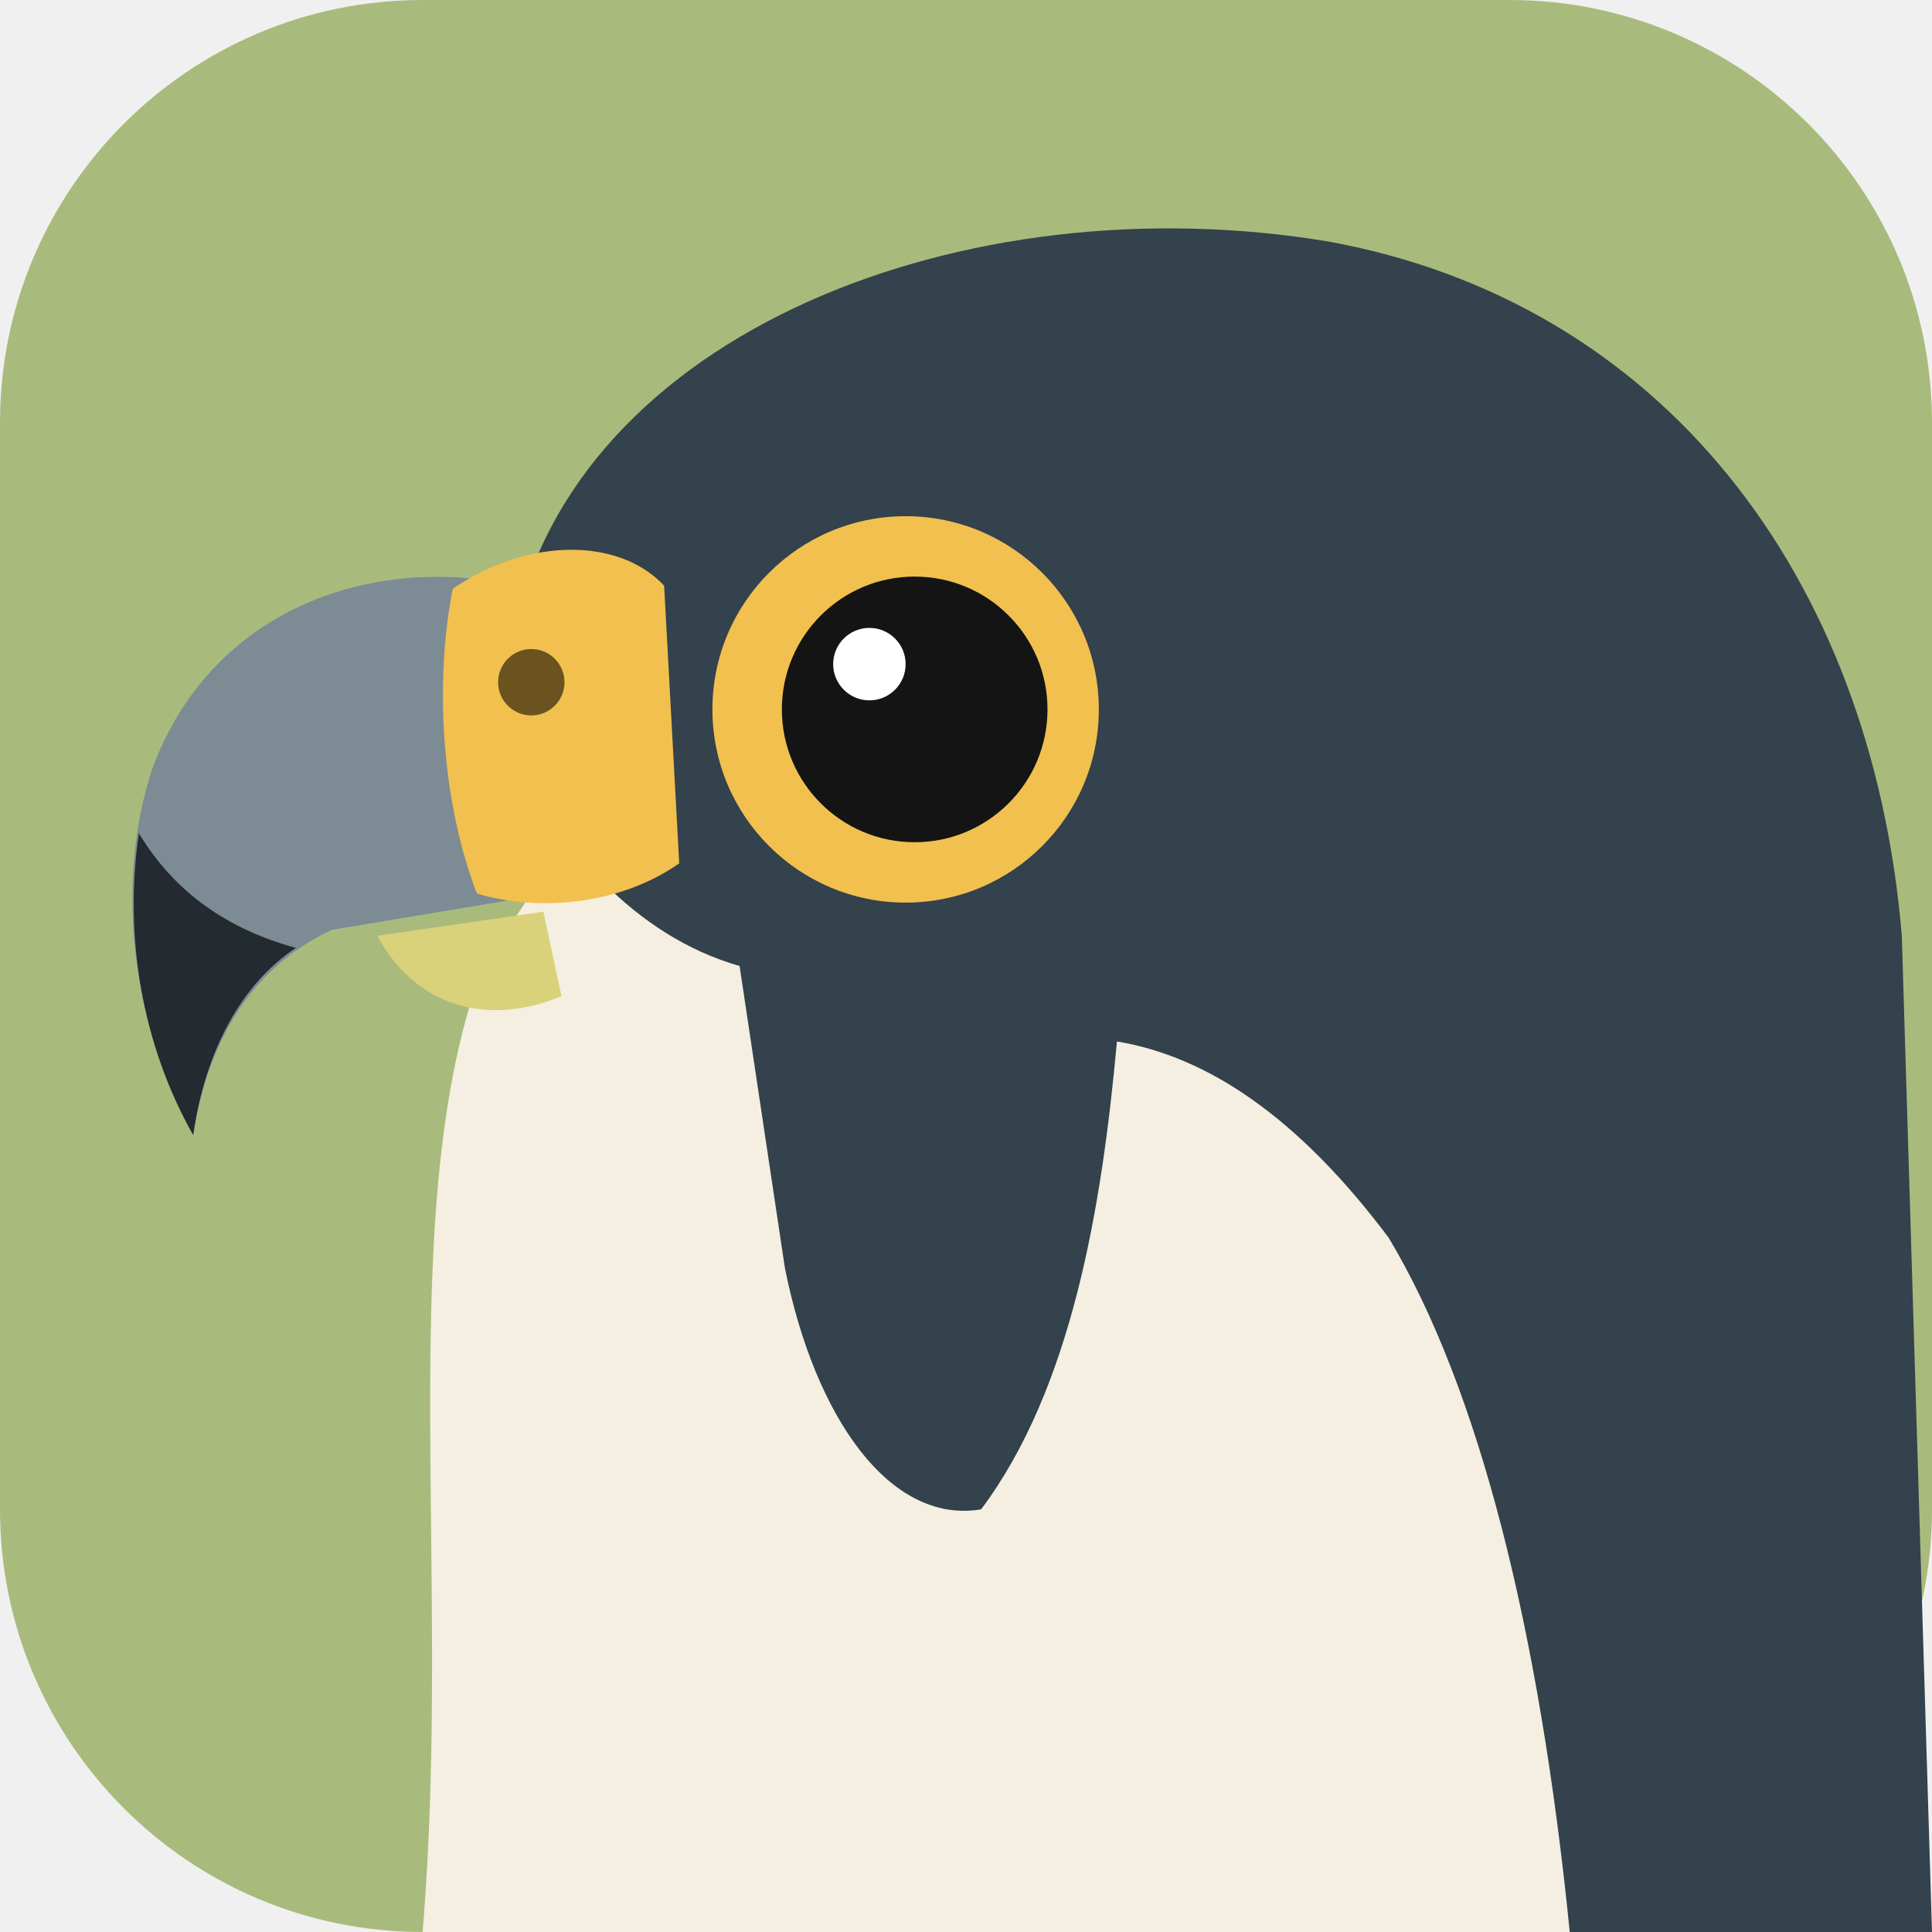
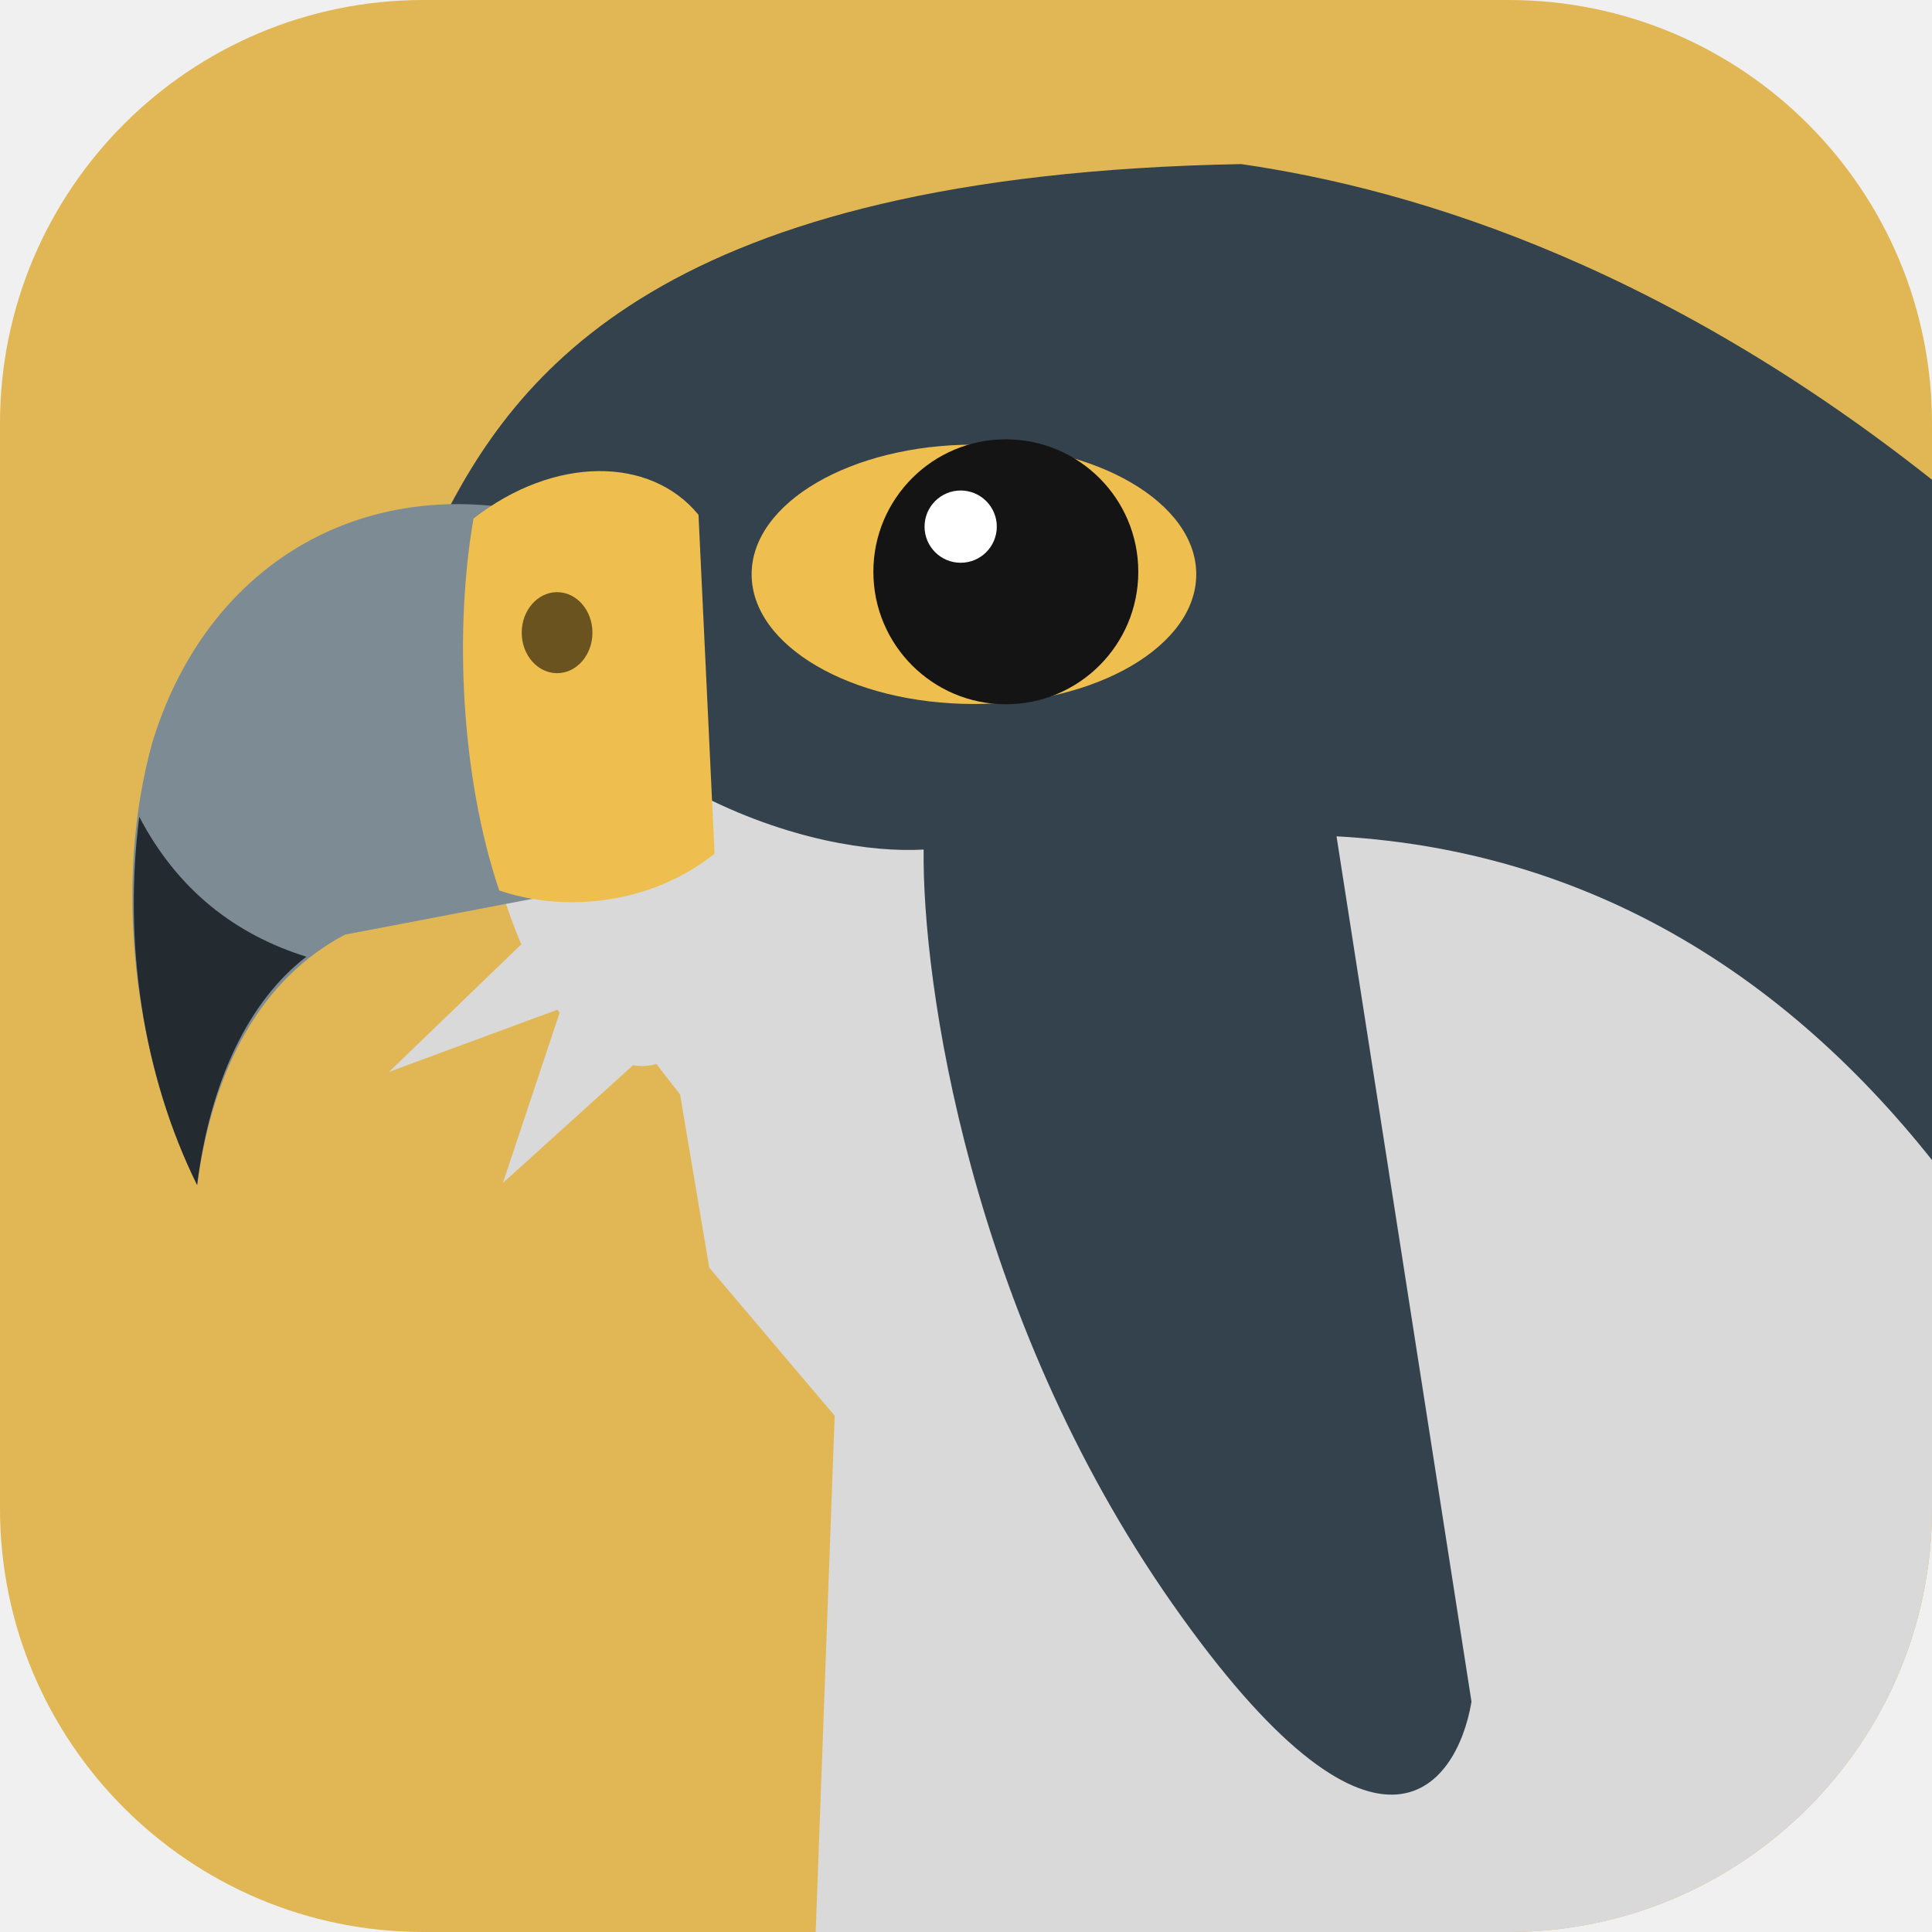
- <svg xmlns="http://www.w3.org/2000/svg" viewBox="0 0 64 64">
-   <rect width="64" height="64" rx="14" fill="#a9bb7c" />
-   <path d="M20 26 C26 22 40 24 50 34 C56 42 58 54 58 64 L14 64 C15 52 13 40 16 32 Z" fill="#f5efe1" />
-   <path d="M17 21 C19 11 32 6 44 8 C55 10 62 19 63 31 L64 64 L52 64 C51 54 49 46 46 41 C43 37 40 35 37 34.5            C36.5 40 35.5 46 32.5 50 C29.5 50.5 27 47 26 42 L24.5 32 C21 31 18.5 28 17 25 Z" fill="#33424c" />
-   <path d="M12.5 31 L18 30.2 L18.6 33 C16.2 34 13.8 33.4 12.5 31 Z" fill="#d9d27a" />
-   <path d="M16 19.2 C11 18.6 6.6 21 5 25.6 C3.8 29.4 4.4 34 6.4 37.6 C6.9 34.4 8.4 32 11 30.8 L17 29.8 Z" fill="#7d8b95" />
-   <path d="M4.6 27.6 C4.1 31 4.7 34.6 6.4 37.6 C6.8 34.8 8 32.6 9.8 31.4 C7.6 30.8 5.8 29.6 4.6 27.6 Z" fill="#232a30" />
-   <path d="M15 19.5 C17.5 17.8 20.5 17.8 22 19.4 L22.5 28.6 C20.5 30 17.8 30.2 15.8 29.6 C14.6 26.5 14.4 22.5 15 19.5 Z" fill="#f2c04e" />
-   <circle cx="17.6" cy="22.6" r="1.1" fill="#6b5320" />
-   <circle cx="30" cy="23.5" r="6.4" fill="#f2c04e" />
-   <circle cx="30.3" cy="23.5" r="4.4" fill="#141414" />
-   <circle cx="28.8" cy="22" r="1.2" fill="#fff" />
+ <svg xmlns="http://www.w3.org/2000/svg" width="365" height="365" viewBox="0 0 365 365" fill="none">
+   <g clip-path="url(#clip0_8_74)">
+     <rect width="365" height="365" rx="80" fill="#E1B756" />
+     <path d="M132 52C162.167 38.334 236.5 21.8 306.5 59L373.5 105.5L383 129L398.5 167.5L431.5 215.5L434 263.5L398.5 393.5L153 395L157.691 267.469L134 239.5L128.486 206.786L124 201C122.842 201.386 121.334 201.532 119.584 201.256L95 223.5L105.722 191.334C105.58 191.146 105.438 190.954 105.296 190.759L73.5 202.5L98.486 178.406C97.461 176.01 96.461 173.382 95.5 170.5C85.9 141.7 93 108.833 93 91.999L132 52Z" fill="#D9D9D9" />
+     <path d="M234.5 31C125 33 97.333 70.667 83 99.5C109.8 151.1 155.167 161.667 174.5 160.5C174.167 185.167 183.1 248.2 221.5 303C259.9 357.8 275.167 338.167 278 321.5L252.5 158C362.1 164 408.5 280.667 419.5 347L473.5 352L505.5 352.5C518 351.5 546 358 543.5 352C434.377 90.105 300 40.5 234.5 31Z" fill="#33424C" />
+     <path d="M95.531 95.872C65.171 91.698 38.454 108.395 28.739 140.398C21.452 166.835 25.095 198.838 37.239 223.883C40.276 201.62 49.384 184.923 65.171 176.575L101.603 169.618L95.531 95.872Z" fill="#7D8B95" />
+     <path d="M26.31 154.312C23.274 177.966 26.917 203.012 37.24 223.883C39.668 204.403 46.955 189.098 57.885 180.749C44.526 176.575 33.596 168.226 26.31 154.312Z" fill="#232A30" />
+     <path d="M89.46 97.959C104.64 86.132 122.856 86.132 131.964 97.263L135 161.269C122.856 171.009 106.461 172.4 94.317 168.226C87.031 146.659 85.816 118.831 89.46 97.959Z" fill="#EEBE4E" />
+     <path d="M105.247 127.179C108.936 127.179 111.926 123.753 111.926 119.526C111.926 115.3 108.936 111.873 105.247 111.873C101.558 111.873 98.567 115.3 98.567 119.526C98.567 123.753 101.558 127.179 105.247 127.179Z" fill="#6B5320" />
+     <path d="M184 133C207.196 133 226 122.031 226 108.5C226 94.969 207.196 84 184 84C160.804 84 142 94.969 142 108.5C142 122.031 160.804 133 184 133Z" fill="#EEBE4E" />
+     <path d="M190.025 133.05C203.846 133.05 215.05 121.846 215.05 108.025C215.05 94.204 203.846 83 190.025 83C176.204 83 165 94.204 165 108.025C165 121.846 176.204 133.05 190.025 133.05Z" fill="#141414" />
+     <path d="M181.494 106.319C185.263 106.319 188.319 103.263 188.319 99.494C188.319 95.724 185.263 92.669 181.494 92.669C177.725 92.669 174.669 95.724 174.669 99.494C174.669 103.263 177.725 106.319 181.494 106.319Z" fill="white" />
+   </g>
+   <defs>
+     <clipPath id="clip0_8_74">
+       <rect width="365" height="365" rx="80" fill="white" />
+     </clipPath>
+   </defs>
</svg>
